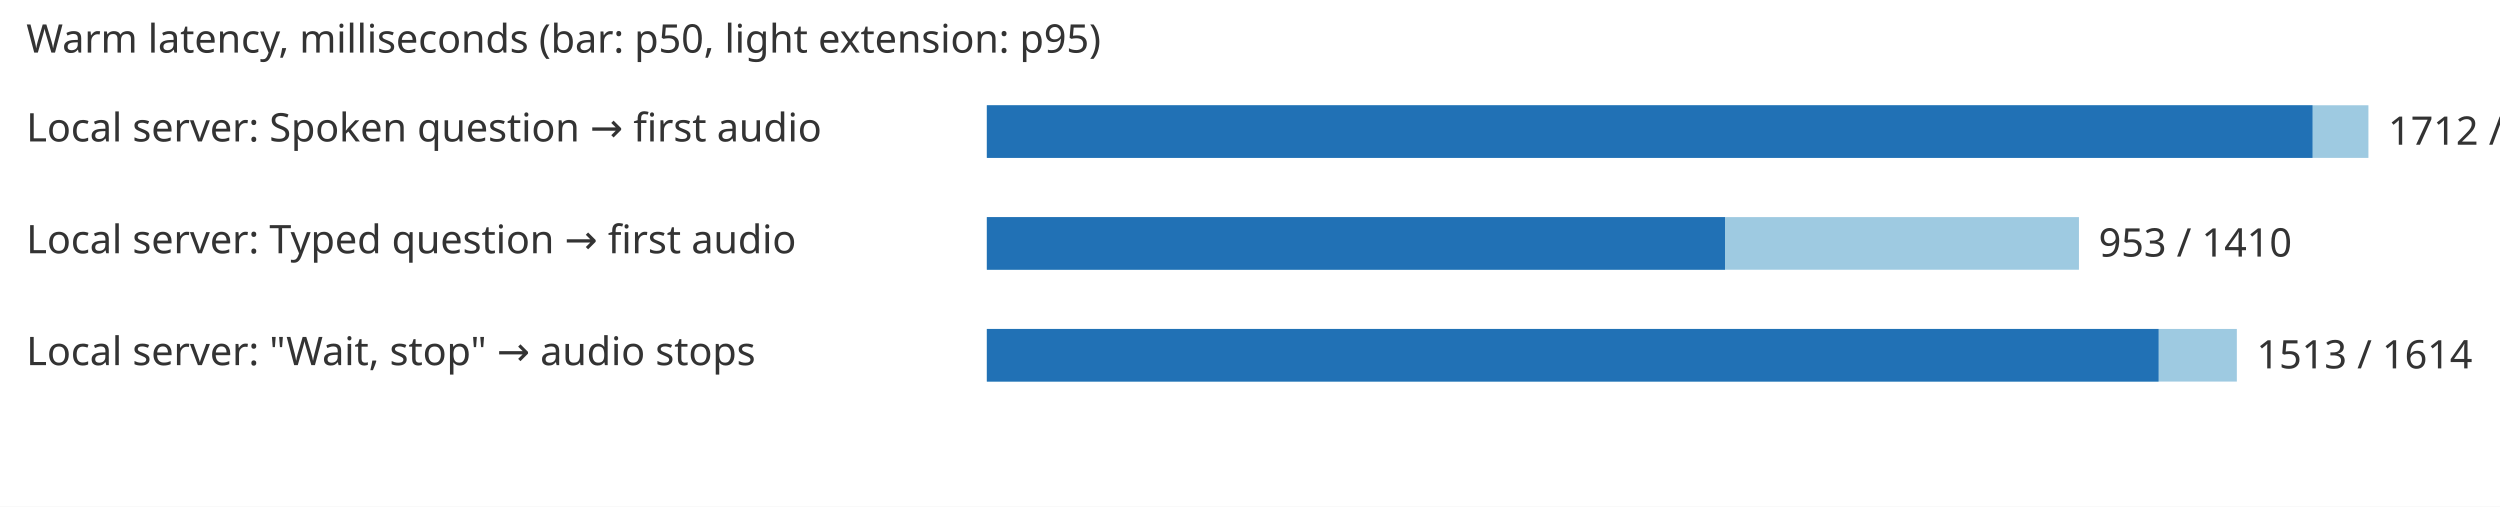
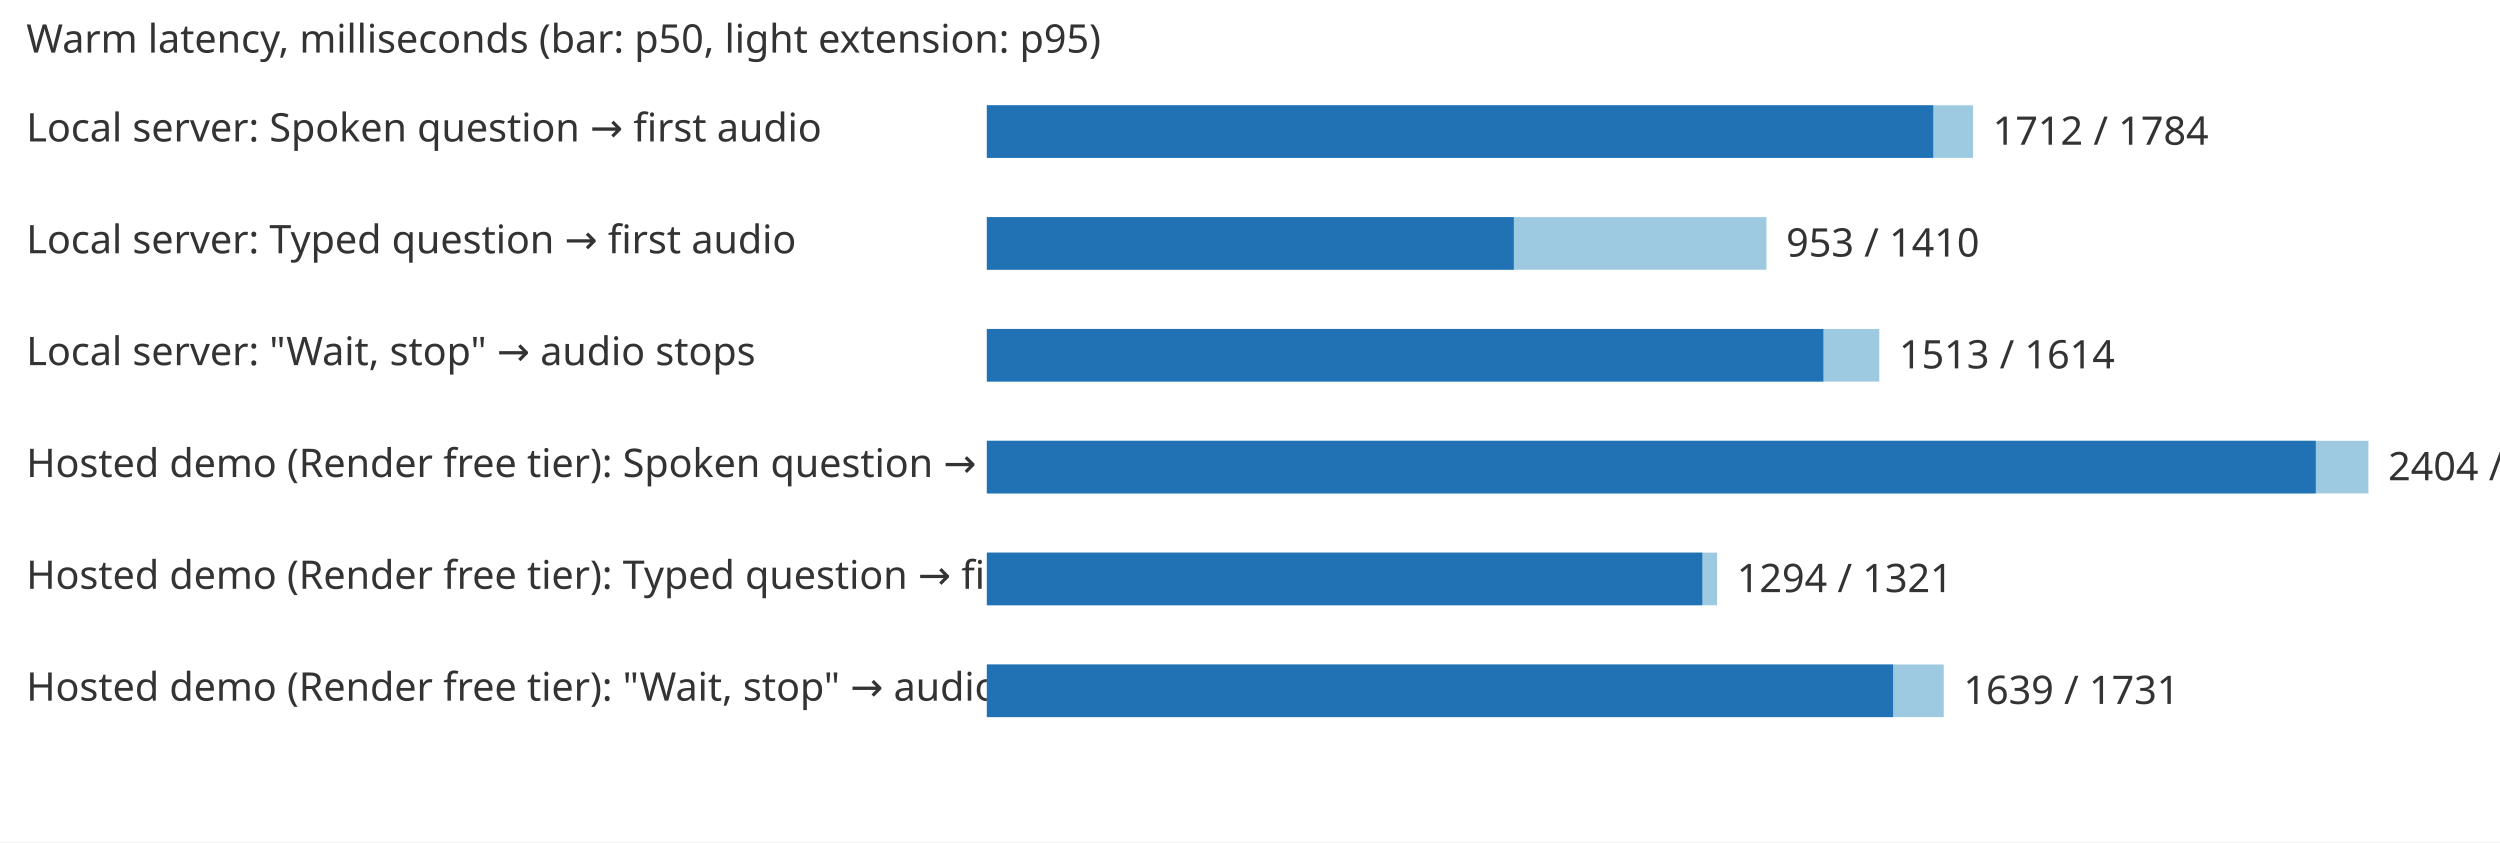
- <svg xmlns="http://www.w3.org/2000/svg" width="760" height="154" viewBox="0 0 760 154" font-family="system-ui, sans-serif" font-size="12">
+ <svg xmlns="http://www.w3.org/2000/svg" width="760" height="256" viewBox="0 0 760 256" font-family="system-ui, sans-serif" font-size="12">
  <rect width="100%" height="100%" fill="#ffffff" />
  <text x="8" y="16" fill="#333">Warm latency, milliseconds (bar: p50, light extension: p95)</text>
  <text x="8" y="43" fill="#333">Local server: Spoken question → first audio</text>
-   <rect x="300" y="32" width="420.0" height="16" fill="#9ecae1" />
-   <rect x="300" y="32" width="403.0" height="16" fill="#2171b5" />
-   <text x="726.0" y="44" fill="#333">1712 / 1784</text>
+   <rect x="300" y="32" width="299.8" height="16" fill="#9ecae1" />
+   <rect x="300" y="32" width="287.7" height="16" fill="#2171b5" />
+   <text x="605.8" y="44" fill="#333">1712 / 1784</text>
  <text x="8" y="77" fill="#333">Local server: Typed question → first audio</text>
-   <rect x="300" y="66" width="332.0" height="16" fill="#9ecae1" />
-   <rect x="300" y="66" width="224.4" height="16" fill="#2171b5" />
-   <text x="638.0" y="78" fill="#333">953 / 1410</text>
+   <rect x="300" y="66" width="237.0" height="16" fill="#9ecae1" />
+   <rect x="300" y="66" width="160.2" height="16" fill="#2171b5" />
+   <text x="543.0" y="78" fill="#333">953 / 1410</text>
  <text x="8" y="111" fill="#333">Local server: "Wait, stop" → audio stops</text>
-   <rect x="300" y="100" width="380.0" height="16" fill="#9ecae1" />
-   <rect x="300" y="100" width="356.2" height="16" fill="#2171b5" />
-   <text x="686.0" y="112" fill="#333">1513 / 1614</text>
+   <rect x="300" y="100" width="271.3" height="16" fill="#9ecae1" />
+   <rect x="300" y="100" width="254.3" height="16" fill="#2171b5" />
+   <text x="577.3" y="112" fill="#333">1513 / 1614</text>
+   <text x="8" y="145" fill="#333">Hosted demo (Render free tier): Spoken question → first audio</text>
+   <rect x="300" y="134" width="420.0" height="16" fill="#9ecae1" />
+   <rect x="300" y="134" width="404.0" height="16" fill="#2171b5" />
+   <text x="726.0" y="146" fill="#333">2404 / 2499</text>
+   <text x="8" y="179" fill="#333">Hosted demo (Render free tier): Typed question → first audio</text>
+   <rect x="300" y="168" width="222.0" height="16" fill="#9ecae1" />
+   <rect x="300" y="168" width="217.5" height="16" fill="#2171b5" />
+   <text x="528.0" y="180" fill="#333">1294 / 1321</text>
+   <text x="8" y="213" fill="#333">Hosted demo (Render free tier): "Wait, stop" → audio stops</text>
+   <rect x="300" y="202" width="290.9" height="16" fill="#9ecae1" />
+   <rect x="300" y="202" width="275.5" height="16" fill="#2171b5" />
+   <text x="596.9" y="214" fill="#333">1639 / 1731</text>
</svg>
